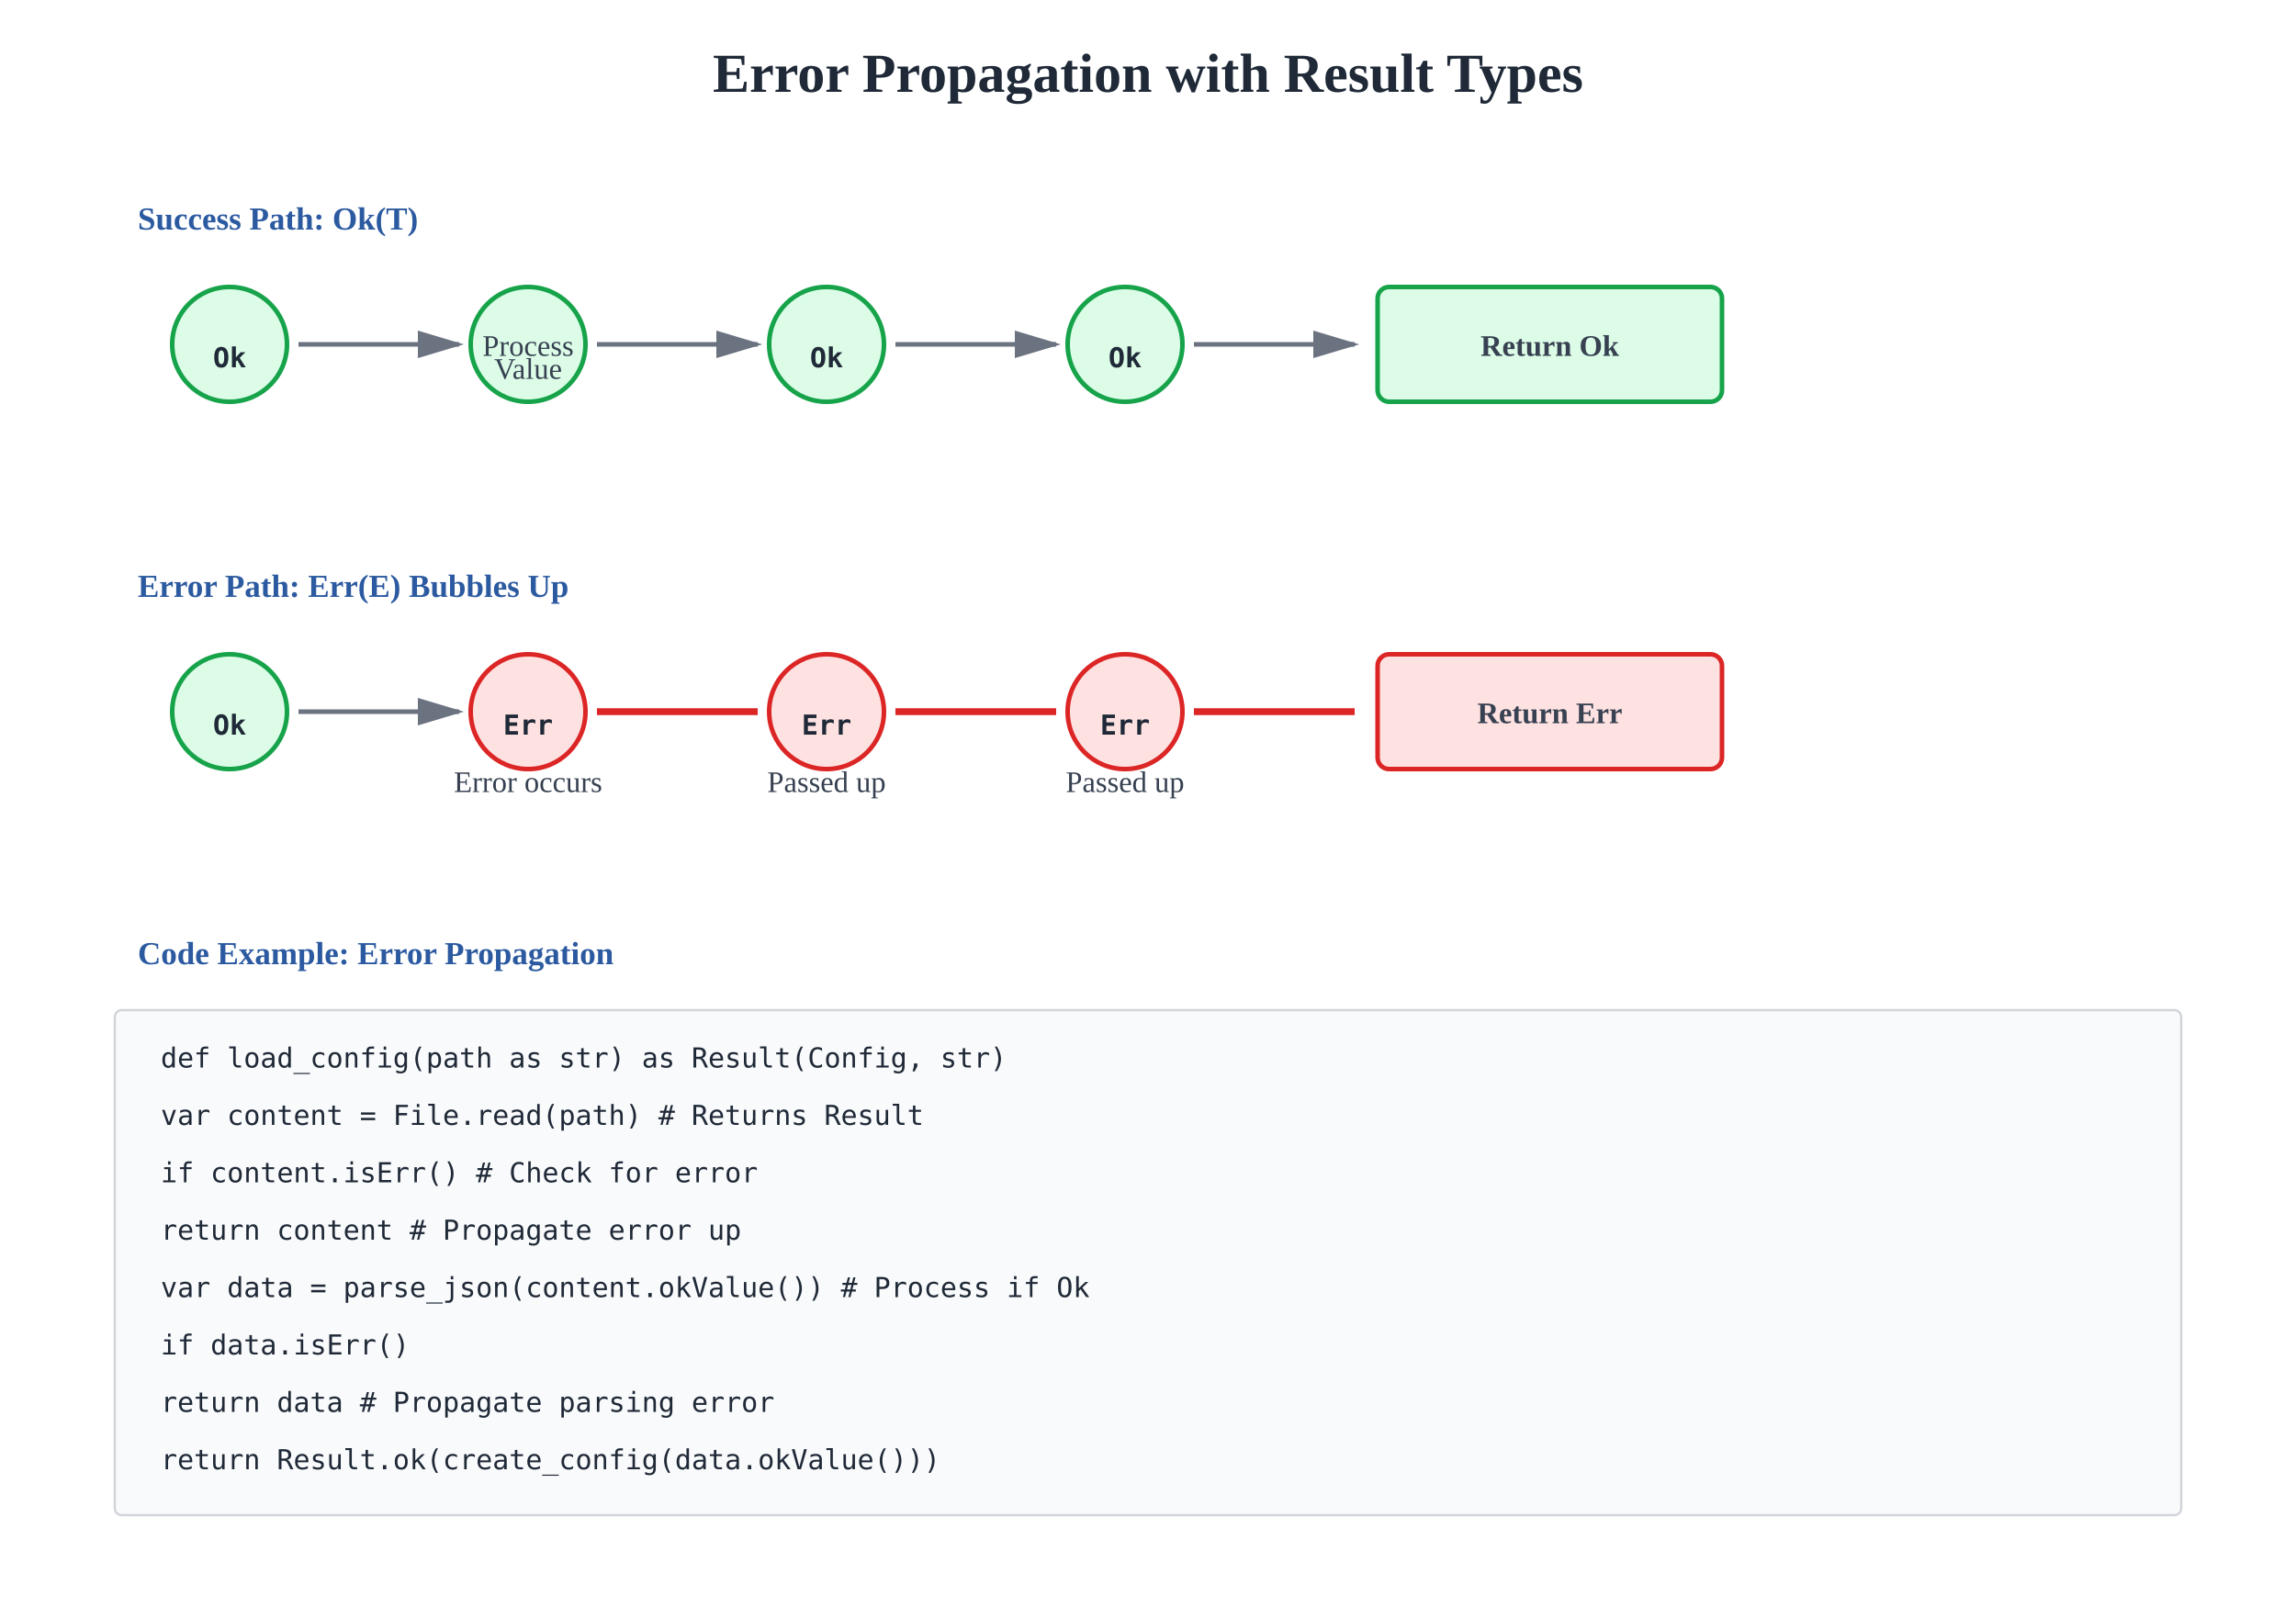
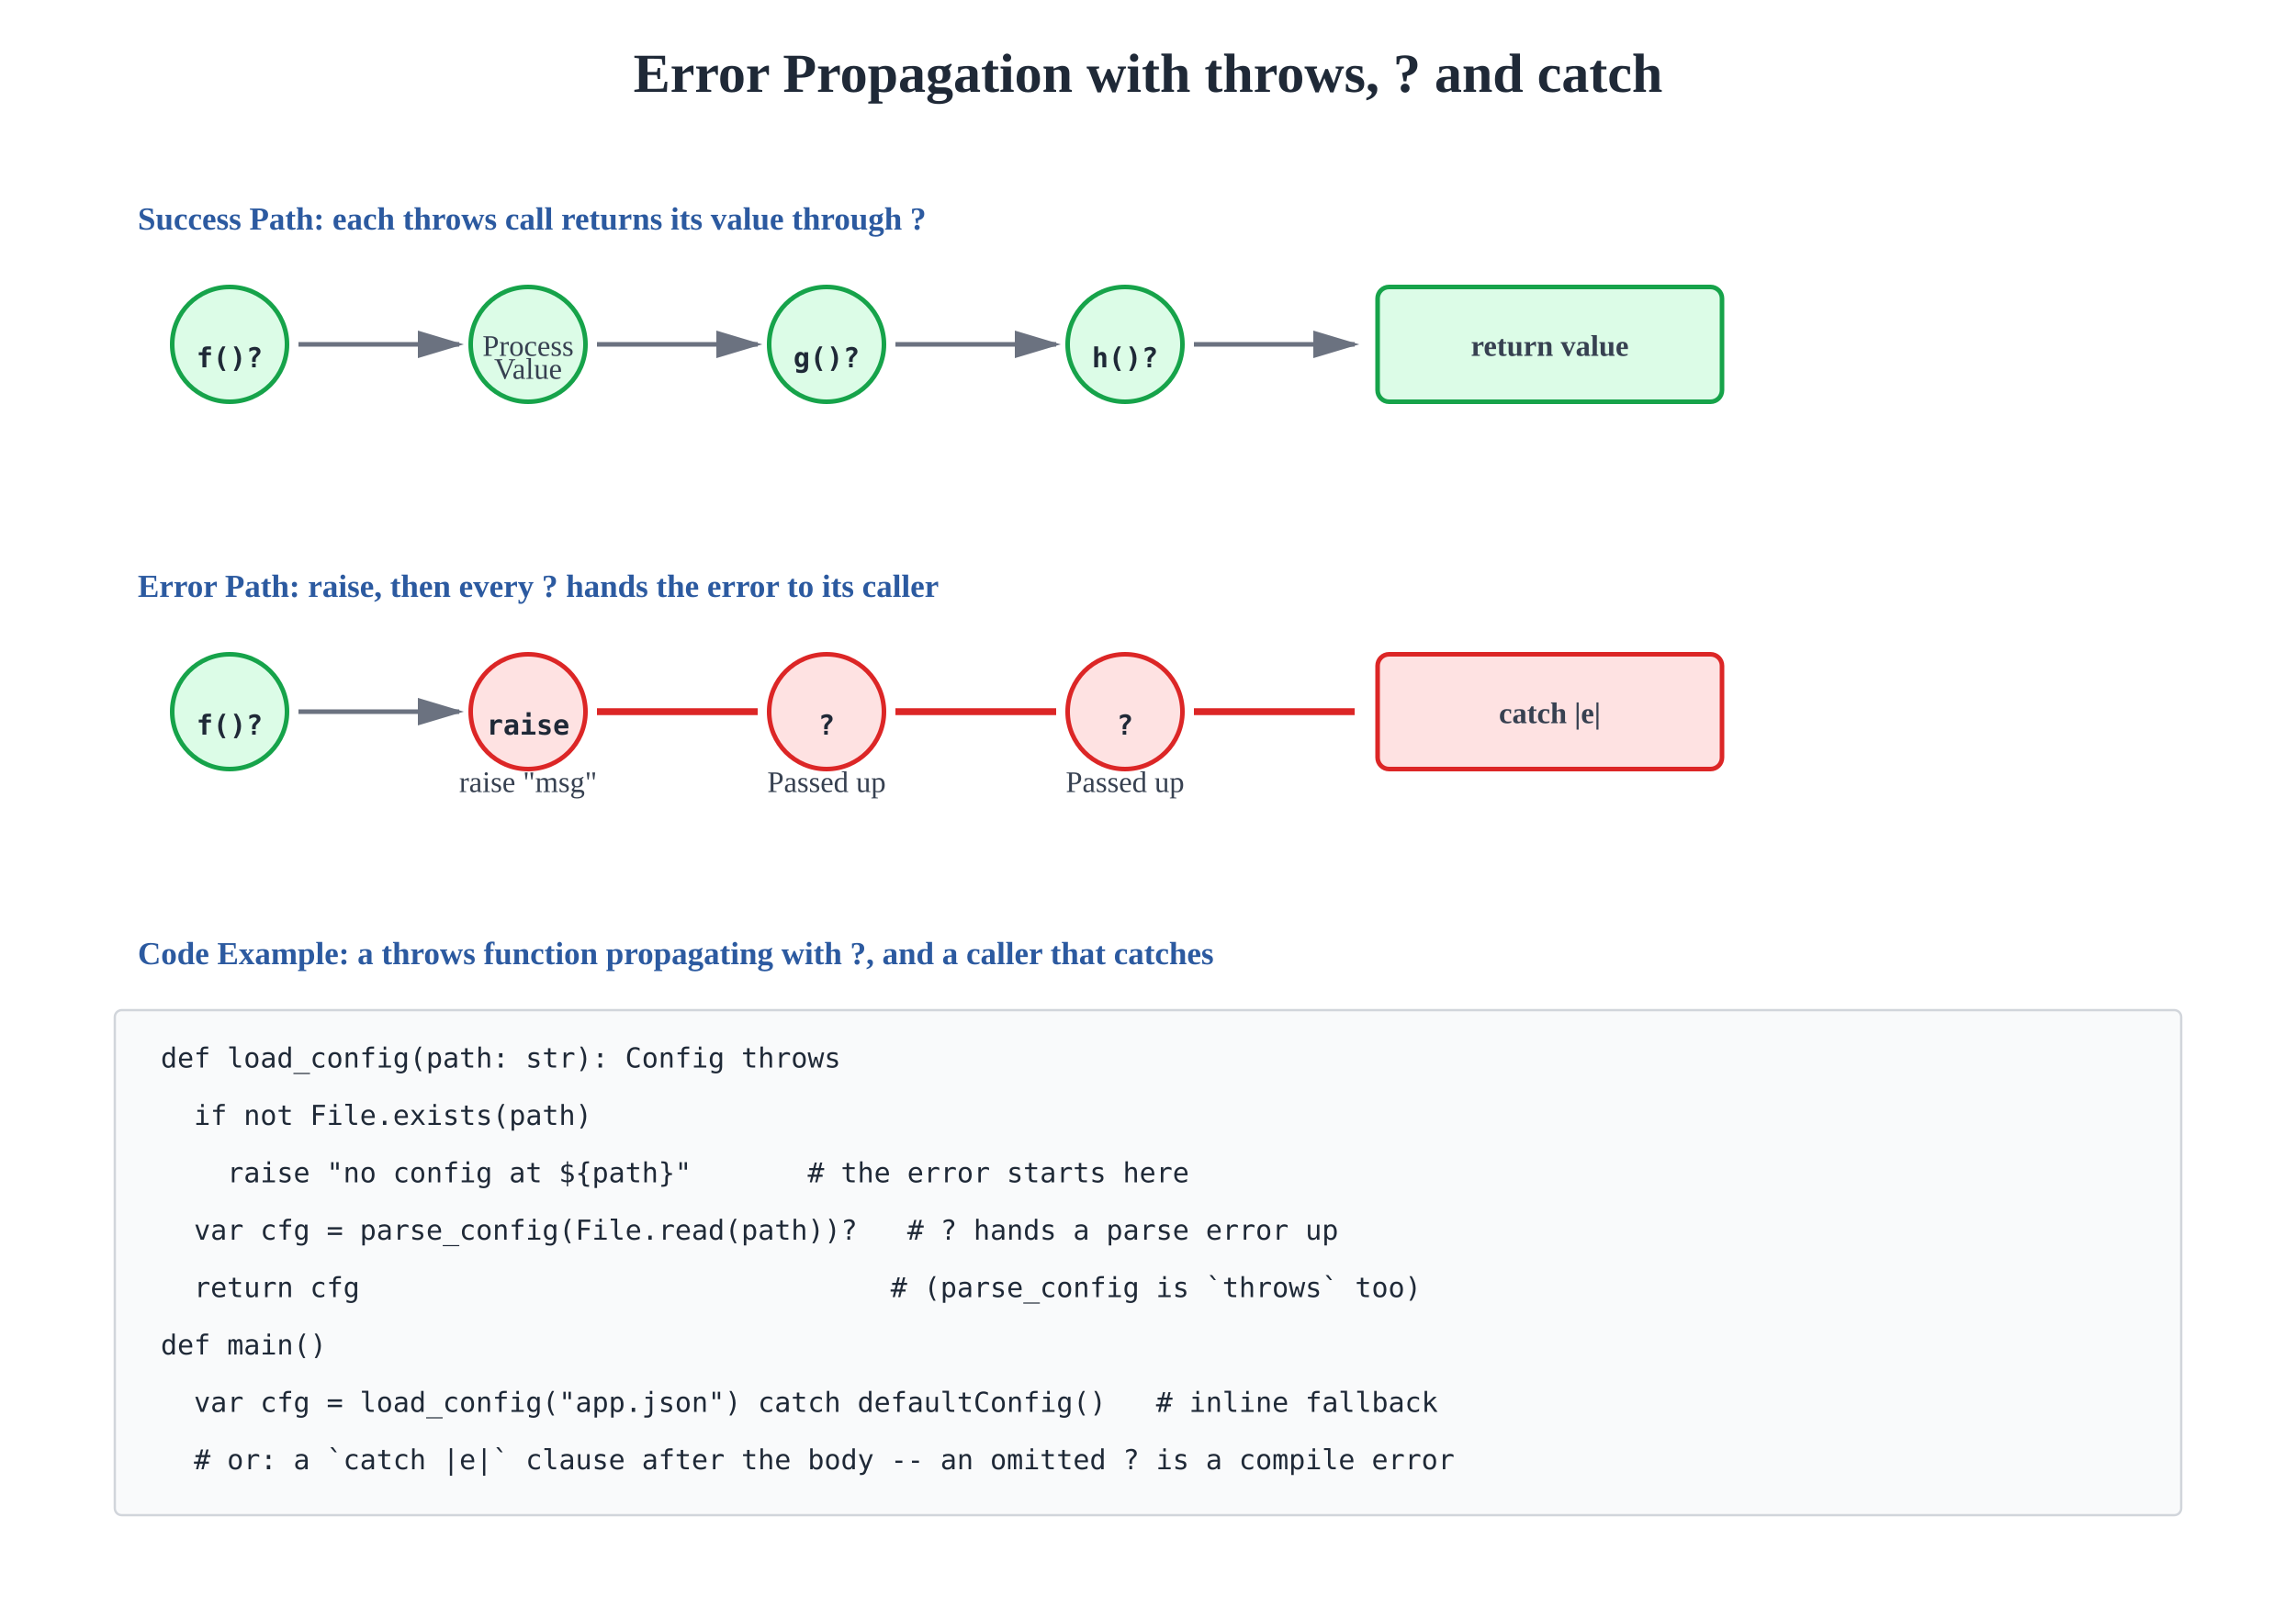
- <svg xmlns="http://www.w3.org/2000/svg" viewBox="0 0 1000 700">
+ <svg xmlns="http://www.w3.org/2000/svg" xml:space="preserve" viewBox="0 0 1000 700">
  <defs>
    <style>
      .title { font-size: 24px; font-weight: bold; fill: #1f2937; }
      .section { font-size: 14px; font-weight: bold; fill: #2c5aa0; }
      .ok-box { fill: #dcfce7; stroke: #16a34a; stroke-width: 2; }
      .err-box { fill: #fee2e2; stroke: #dc2626; stroke-width: 2; }
      .code { font-size: 12px; fill: #1f2937; font-family: 'Monaco', monospace; }
      .label { font-size: 13px; fill: #374151; }
      .arrow { stroke: #6b7280; stroke-width: 2; fill: none; marker-end: url(#arrowhead); }
    </style>
    <marker id="arrowhead" markerWidth="10" markerHeight="10" refX="9" refY="3" orient="auto">
      <polygon points="0 0, 10 3, 0 6" fill="#6b7280" />
    </marker>
  </defs>
-   <text x="500" y="40" class="title" text-anchor="middle">Error Propagation with Result Types</text>
+   <text x="500" y="40" class="title" text-anchor="middle">Error Propagation with throws, ? and catch</text>
  <g>
-     <text x="60" y="100" class="section">Success Path: Ok(T)</text>
+     <text x="60" y="100" class="section">Success Path: each throws call returns its value through ?</text>
    <circle cx="100" cy="150" r="25" class="ok-box" />
-     <text x="100" y="160" class="code" text-anchor="middle" font-weight="bold">Ok</text>
+     <text x="100" y="160" class="code" text-anchor="middle" font-weight="bold">f()?</text>
    <path d="M 130 150 L 200 150" class="arrow" />
    <circle cx="230" cy="150" r="25" class="ok-box" />
    <text x="230" y="155" class="label" text-anchor="middle" font-size="11">Process</text>
    <text x="230" y="165" class="label" text-anchor="middle" font-size="11">Value</text>
    <path d="M 260 150 L 330 150" class="arrow" />
    <circle cx="360" cy="150" r="25" class="ok-box" />
-     <text x="360" y="160" class="code" text-anchor="middle" font-weight="bold">Ok</text>
+     <text x="360" y="160" class="code" text-anchor="middle" font-weight="bold">g()?</text>
    <path d="M 390 150 L 460 150" class="arrow" />
    <circle cx="490" cy="150" r="25" class="ok-box" />
-     <text x="490" y="160" class="code" text-anchor="middle" font-weight="bold">Ok</text>
+     <text x="490" y="160" class="code" text-anchor="middle" font-weight="bold">h()?</text>
    <path d="M 520 150 L 590 150" class="arrow" />
    <rect x="600" y="125" width="150" height="50" class="ok-box" rx="5" />
-     <text x="675" y="155" class="label" text-anchor="middle" font-weight="bold">Return Ok</text>
+     <text x="675" y="155" class="label" text-anchor="middle" font-weight="bold">return value</text>
  </g>
  <g>
-     <text x="60" y="260" class="section">Error Path: Err(E) Bubbles Up</text>
+     <text x="60" y="260" class="section">Error Path: raise, then every ? hands the error to its caller</text>
    <circle cx="100" cy="310" r="25" class="ok-box" />
-     <text x="100" y="320" class="code" text-anchor="middle" font-weight="bold">Ok</text>
+     <text x="100" y="320" class="code" text-anchor="middle" font-weight="bold">f()?</text>
    <path d="M 130 310 L 200 310" class="arrow" />
    <circle cx="230" cy="310" r="25" class="err-box" />
-     <text x="230" y="320" class="code" text-anchor="middle" font-weight="bold">Err</text>
-     <text x="230" y="345" class="label" text-anchor="middle" font-size="11">Error occurs</text>
+     <text x="230" y="320" class="code" text-anchor="middle" font-weight="bold">raise</text>
+     <text x="230" y="345" class="label" text-anchor="middle" font-size="11">raise "msg"</text>
    <path d="M 260 310 L 330 310" stroke="#dc2626" stroke-width="3" fill="none" />
    <circle cx="360" cy="310" r="25" class="err-box" />
-     <text x="360" y="320" class="code" text-anchor="middle" font-weight="bold">Err</text>
+     <text x="360" y="320" class="code" text-anchor="middle" font-weight="bold">?</text>
    <text x="360" y="345" class="label" text-anchor="middle" font-size="11">Passed up</text>
    <path d="M 390 310 L 460 310" stroke="#dc2626" stroke-width="3" fill="none" />
    <circle cx="490" cy="310" r="25" class="err-box" />
-     <text x="490" y="320" class="code" text-anchor="middle" font-weight="bold">Err</text>
+     <text x="490" y="320" class="code" text-anchor="middle" font-weight="bold">?</text>
    <text x="490" y="345" class="label" text-anchor="middle" font-size="11">Passed up</text>
    <path d="M 520 310 L 590 310" stroke="#dc2626" stroke-width="3" fill="none" />
    <rect x="600" y="285" width="150" height="50" class="err-box" rx="5" />
-     <text x="675" y="315" class="label" text-anchor="middle" font-weight="bold">Return Err</text>
+     <text x="675" y="315" class="label" text-anchor="middle" font-weight="bold">catch |e|</text>
  </g>
  <g>
-     <text x="60" y="420" class="section">Code Example: Error Propagation</text>
+     <text x="60" y="420" class="section">Code Example: a throws function propagating with ?, and a caller that catches</text>
    <rect x="50" y="440" width="900" height="220" fill="#f9fafb" stroke="#d1d5db" stroke-width="1" rx="3" />
-     <text x="70" y="465" class="code">def load_config(path as str) as Result(Config, str)</text>
-     <text x="70" y="490" class="code">  var content = File.read(path)  # Returns Result</text>
-     <text x="70" y="515" class="code">  if content.isErr()  # Check for error</text>
-     <text x="70" y="540" class="code">    return content  # Propagate error up</text>
-     <text x="70" y="565" class="code">  var data = parse_json(content.okValue())  # Process if Ok</text>
-     <text x="70" y="590" class="code">  if data.isErr()</text>
-     <text x="70" y="615" class="code">    return data  # Propagate parsing error</text>
-     <text x="70" y="640" class="code">  return Result.ok(create_config(data.okValue()))</text>
+     <text x="70" y="465" class="code">def load_config(path: str): Config throws</text>
+     <text x="70" y="490" class="code">  if not File.exists(path)</text>
+     <text x="70" y="515" class="code">    raise "no config at ${path}"       # the error starts here</text>
+     <text x="70" y="540" class="code">  var cfg = parse_config(File.read(path))?   # ? hands a parse error up</text>
+     <text x="70" y="565" class="code">  return cfg                                # (parse_config is `throws` too)</text>
+     <text x="70" y="590" class="code">def main()</text>
+     <text x="70" y="615" class="code">  var cfg = load_config("app.json") catch defaultConfig()   # inline fallback</text>
+     <text x="70" y="640" class="code">  # or: a `catch |e|` clause after the body -- an omitted ? is a compile error</text>
  </g>
</svg>
